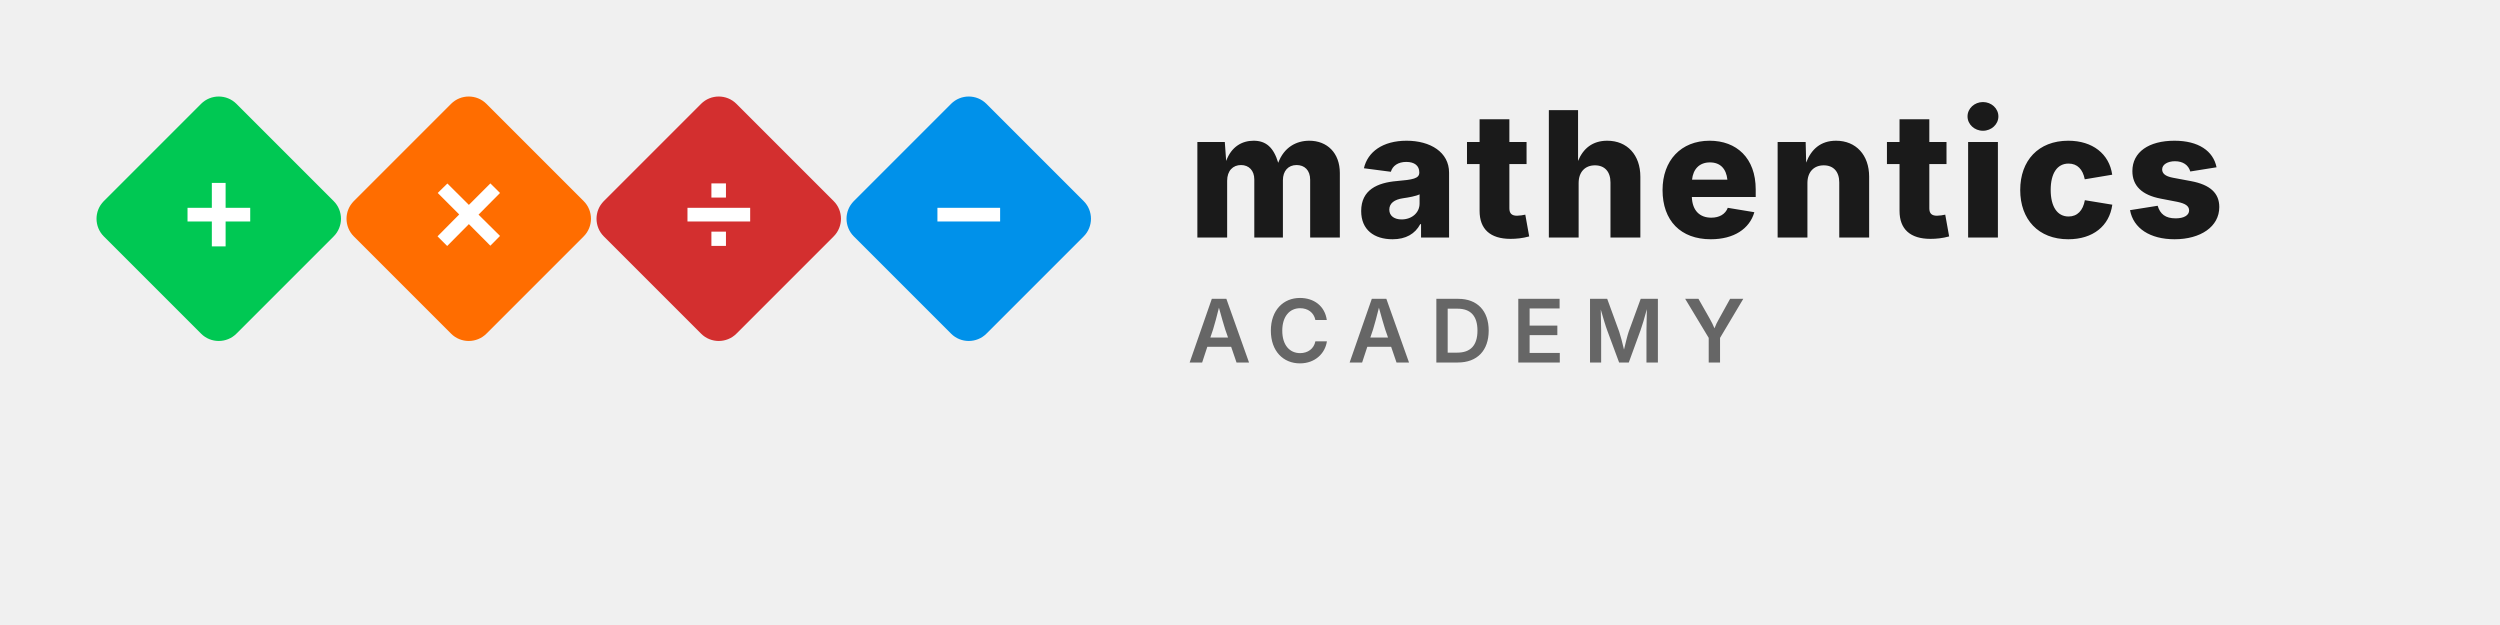
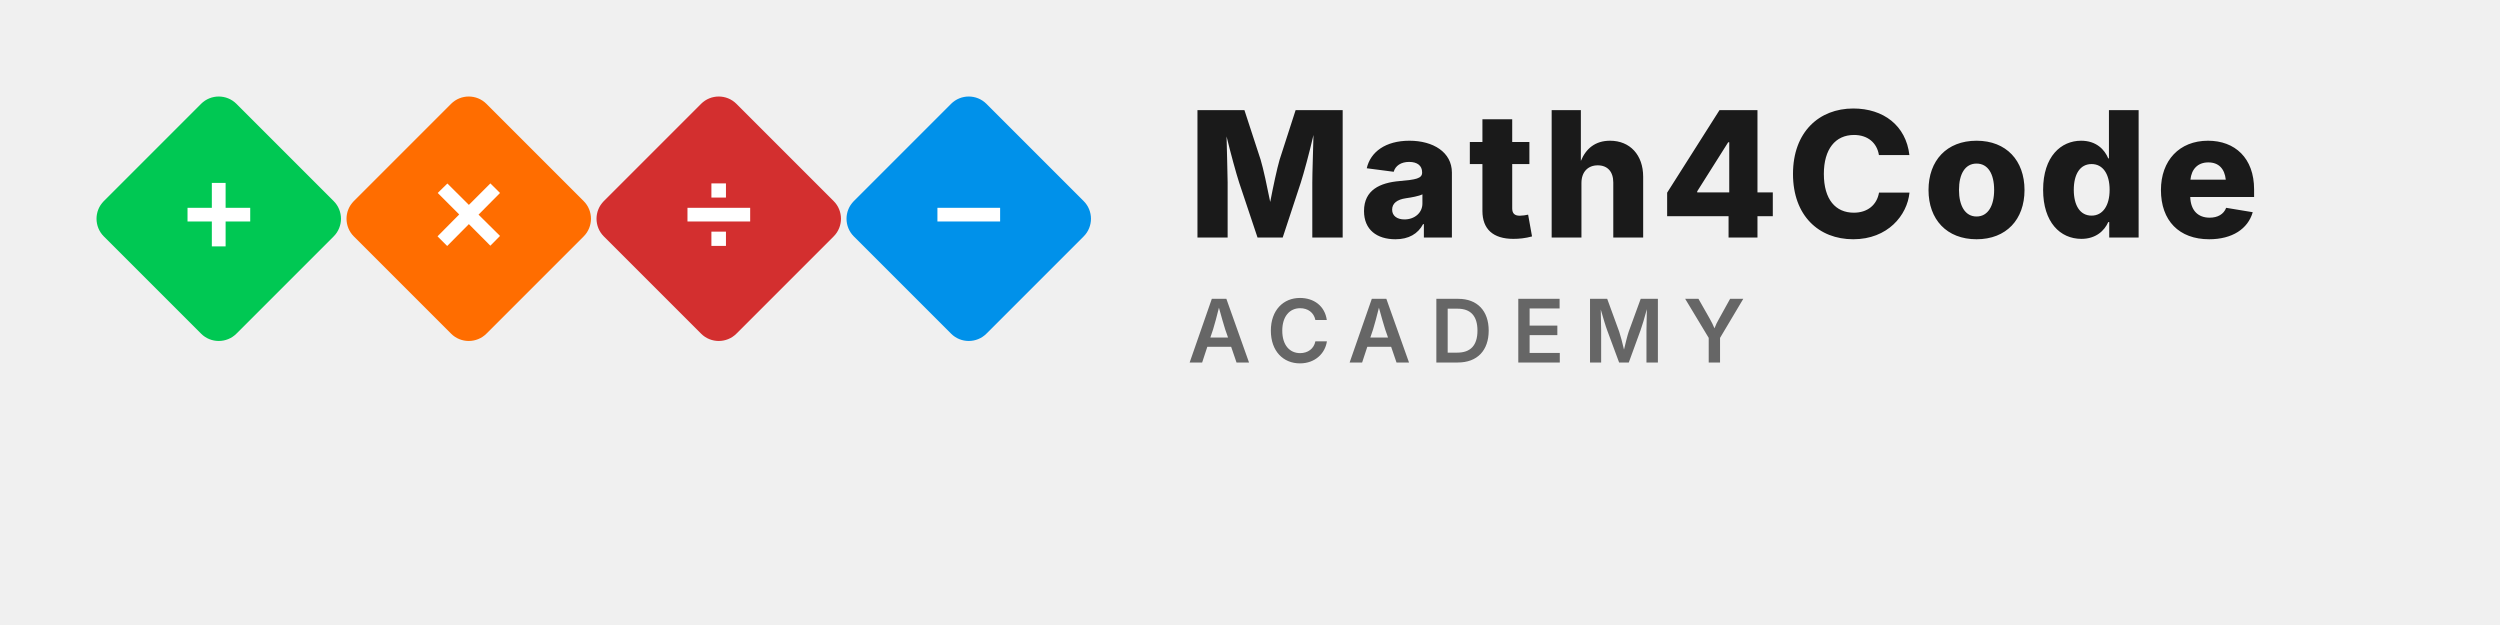
<svg xmlns="http://www.w3.org/2000/svg" width="400" height="100" viewBox="0 0 400 100" fill="none">
  <g transform="translate(20, 20)">
    <rect width="30" height="30" rx="4" transform="rotate(45 15 15)" fill="#00C853" />
    <text x="15" y="21" font-family="Arial, sans-serif" font-size="20" font-weight="bold" fill="white" text-anchor="middle">+</text>
  </g>
  <g transform="translate(60, 20)">
    <rect width="30" height="30" rx="4" transform="rotate(45 15 15)" fill="#FF6D00" />
    <text x="15" y="21" font-family="Arial, sans-serif" font-size="20" font-weight="bold" fill="white" text-anchor="middle">×</text>
  </g>
  <g transform="translate(100, 20)">
    <rect width="30" height="30" rx="4" transform="rotate(45 15 15)" fill="#D32F2F" />
    <text x="15" y="21" font-family="Arial, sans-serif" font-size="20" font-weight="bold" fill="white" text-anchor="middle">÷</text>
  </g>
  <g transform="translate(140, 20)">
    <rect width="30" height="30" rx="4" transform="rotate(45 15 15)" fill="#0091EA" />
    <text x="15" y="21" font-family="Arial, sans-serif" font-size="20" font-weight="bold" fill="white" text-anchor="middle">−</text>
  </g>
-   <text x="190" y="38" font-family="'Inter', 'Segoe UI', Arial, sans-serif" font-size="28" font-weight="800" fill="#1a1a1a" letter-spacing="1">mathentics</text>
+   <text x="190" y="38" font-family="'Inter', 'Segoe UI', Arial, sans-serif" font-size="28" font-weight="800" fill="#1a1a1a" letter-spacing="1">Math4Code</text>
  <text x="190" y="58" font-family="'Inter', 'Segoe UI', Arial, sans-serif" font-size="14" font-weight="600" fill="#666666" letter-spacing="3">ACADEMY</text>
</svg>
